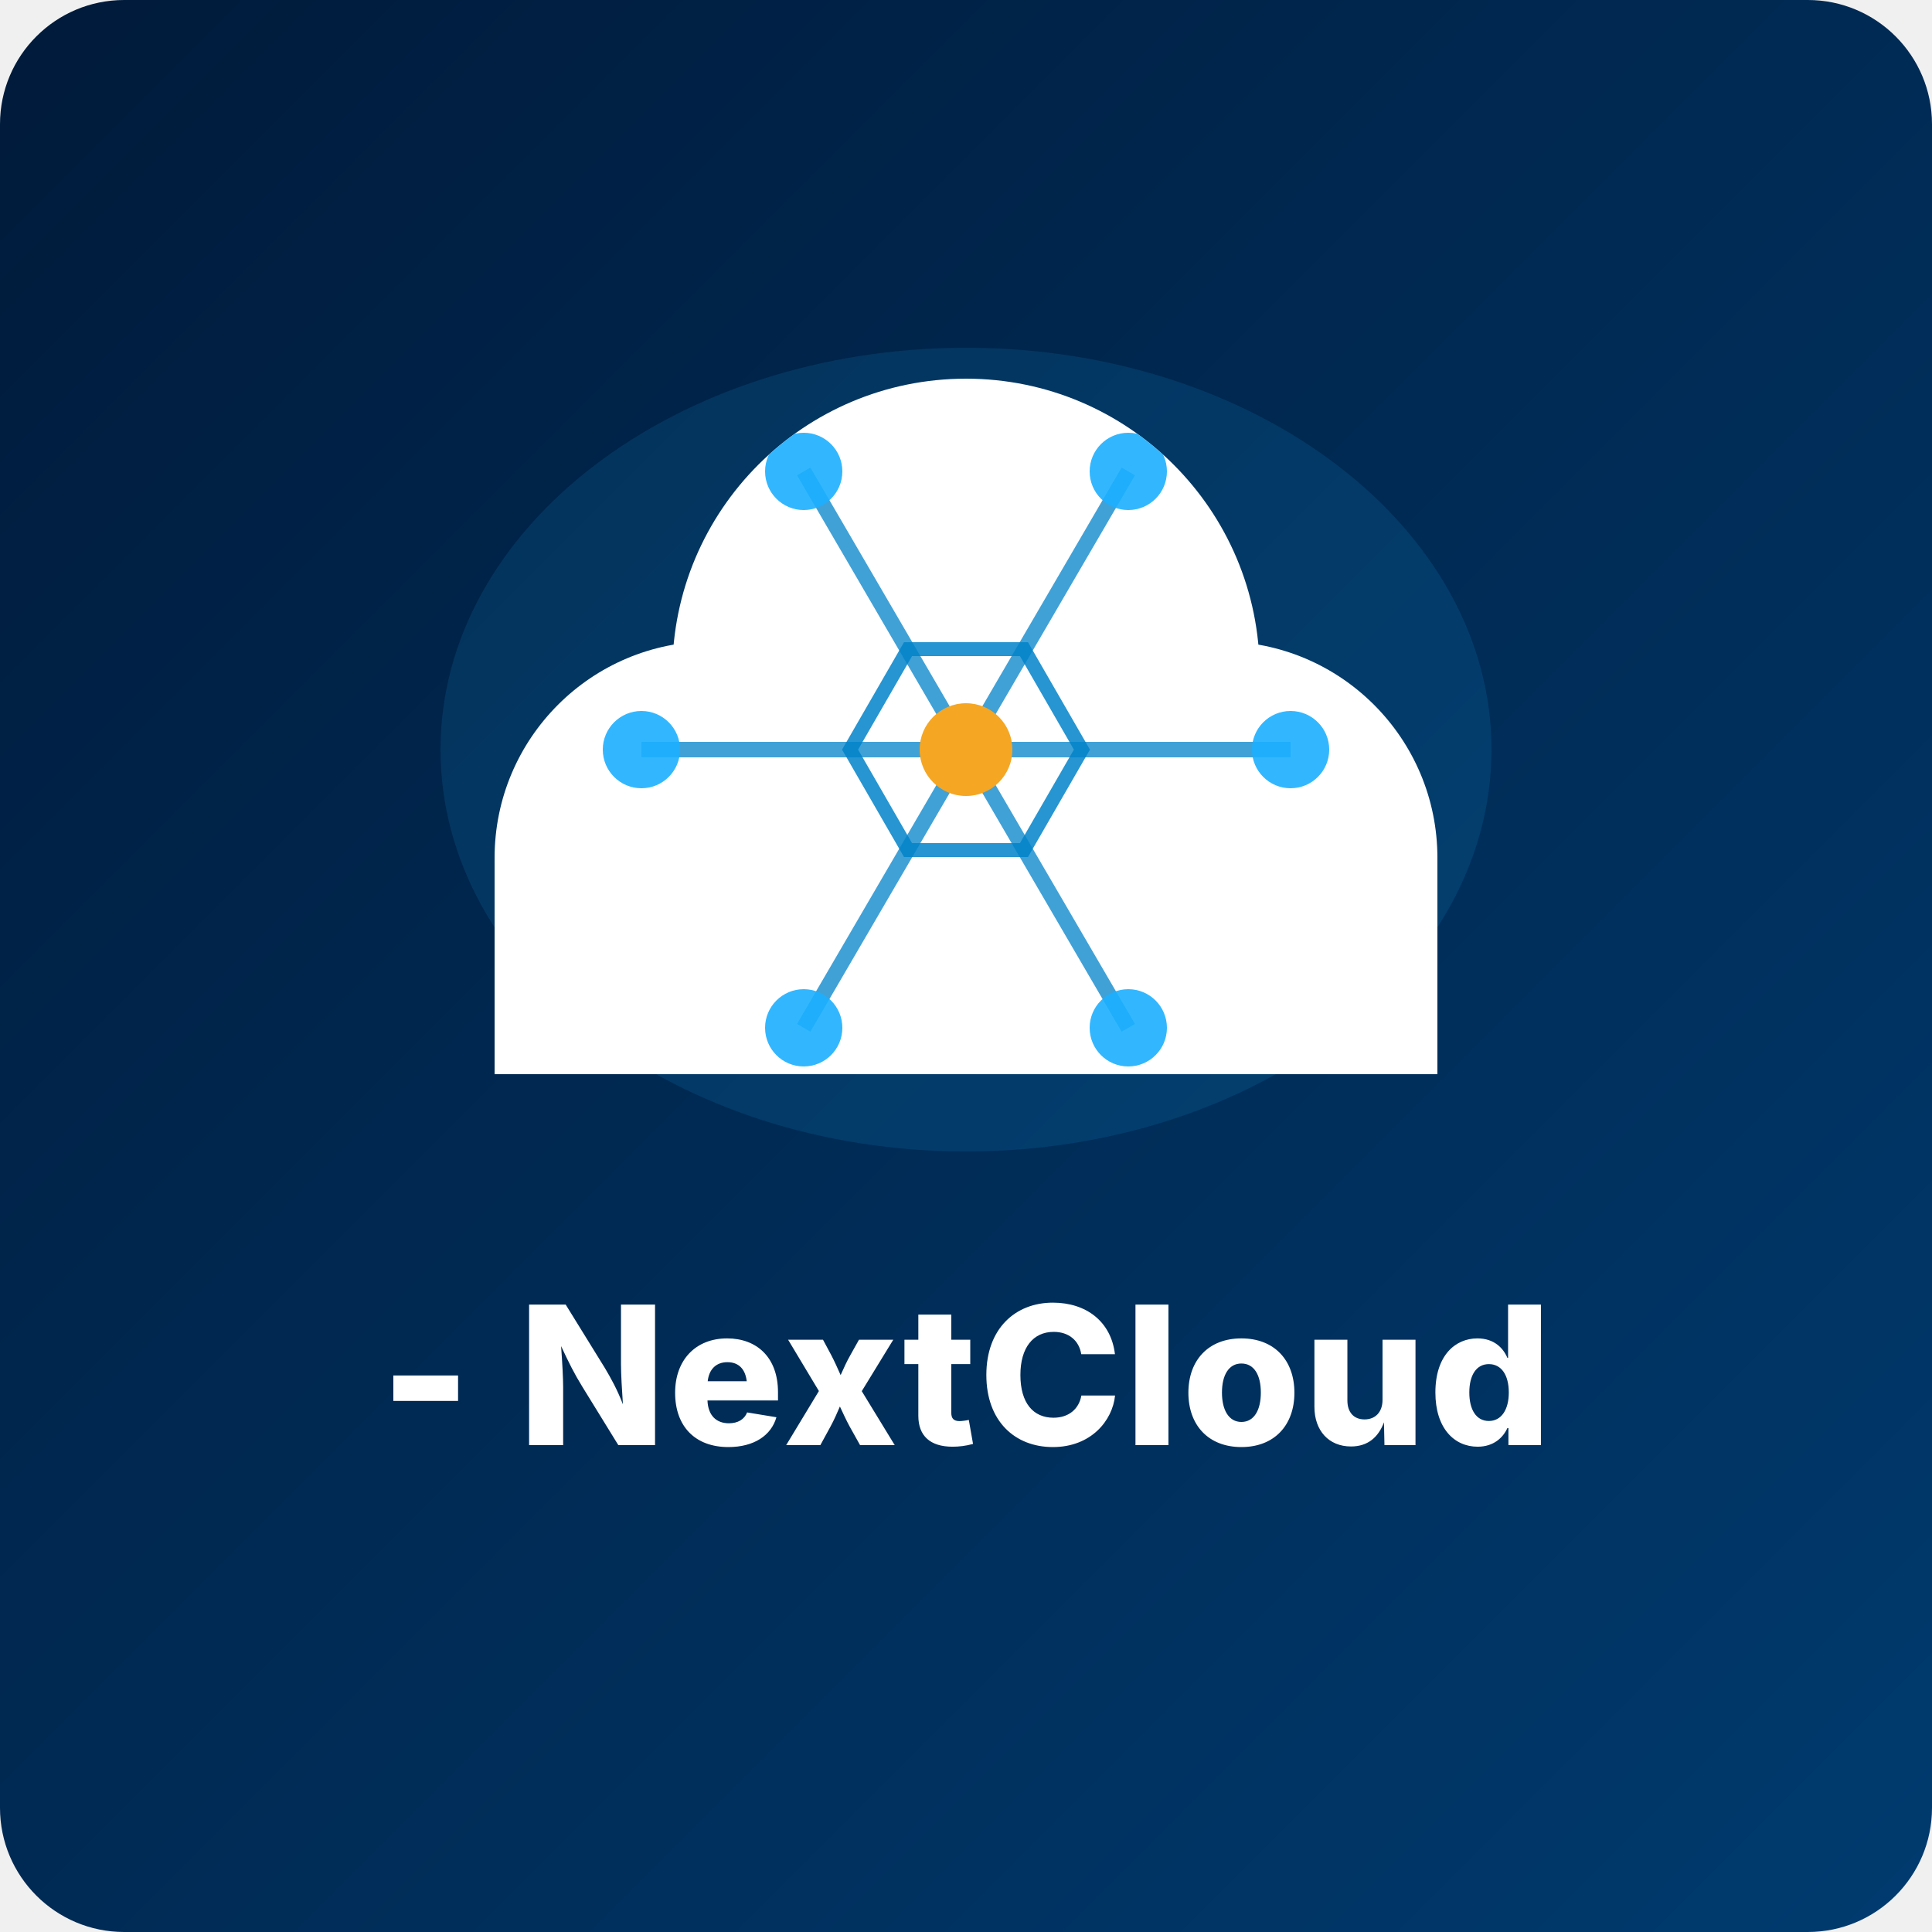
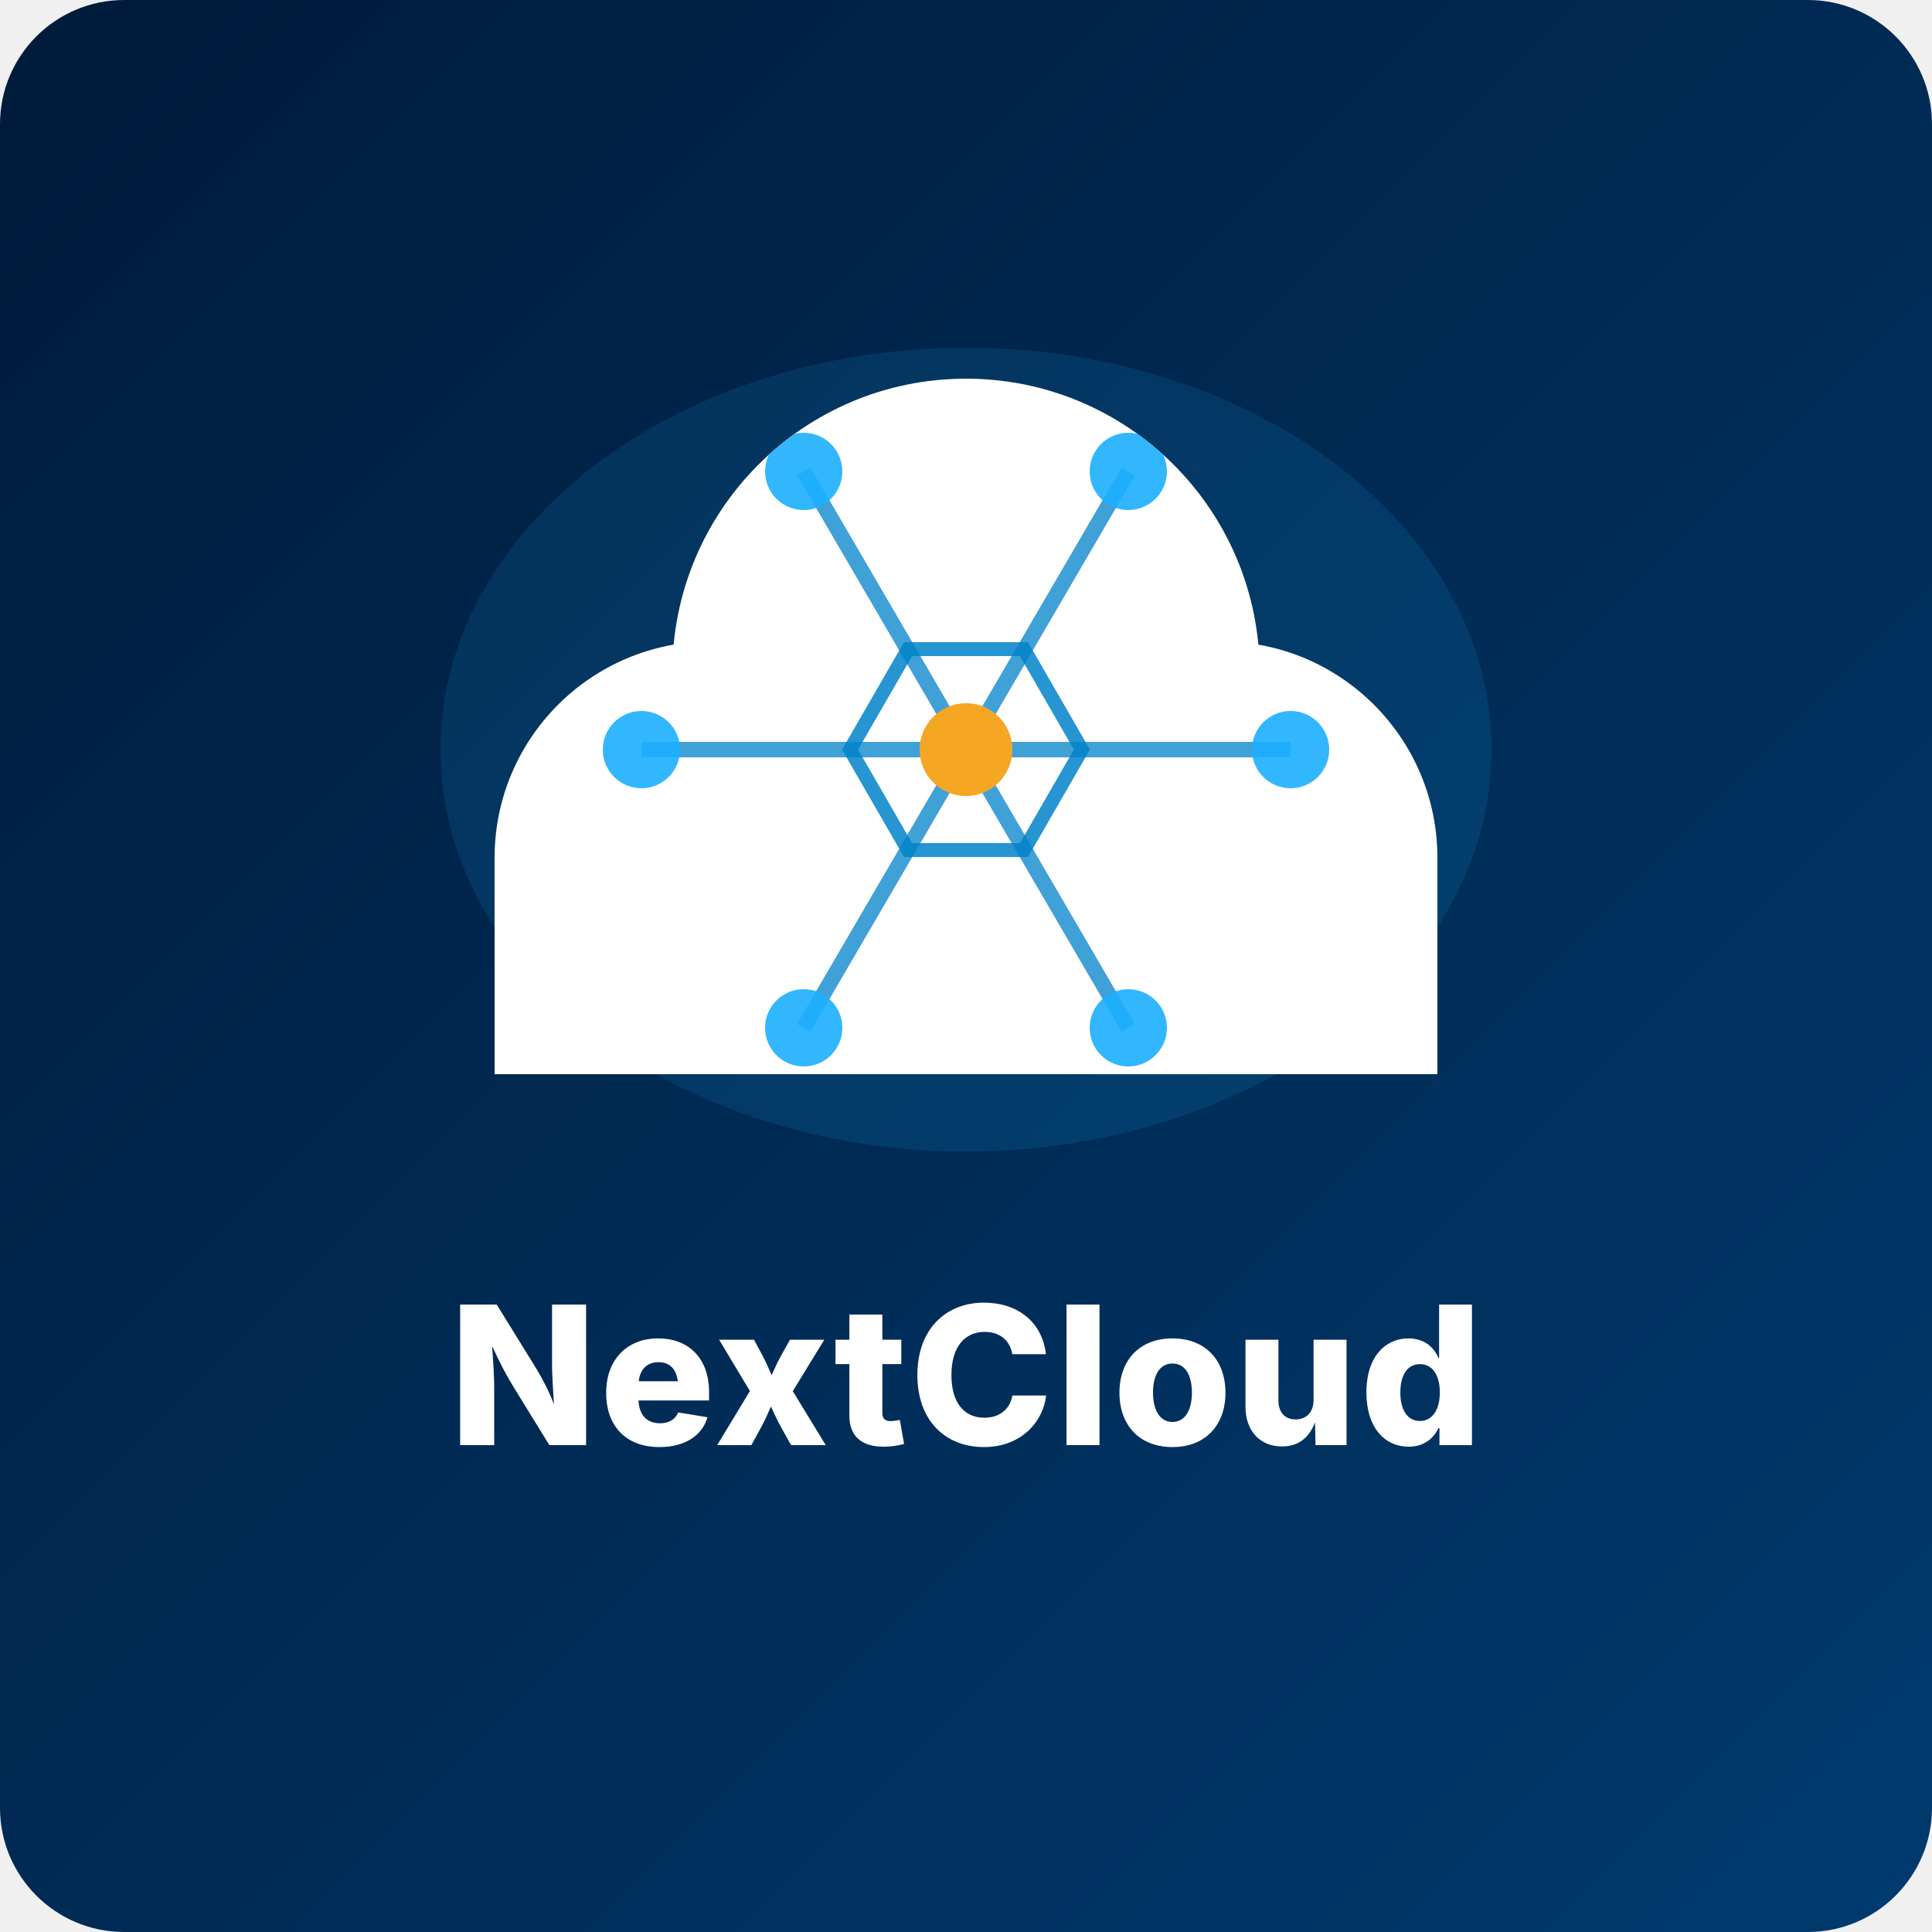
<svg xmlns="http://www.w3.org/2000/svg" viewBox="0 0 280 280" width="280" height="280">
  <defs>
    <linearGradient id="bgGrad4" x1="0%" y1="0%" x2="100%" y2="100%">
      <stop offset="0%" stop-color="#001A3A" />
      <stop offset="100%" stop-color="#003B6F" />
    </linearGradient>
    <linearGradient id="spokeGrad4" x1="0%" y1="0%" x2="100%" y2="0%">
      <stop offset="0%" stop-color="#0082C9" />
      <stop offset="100%" stop-color="#1CAFFF" />
    </linearGradient>
    <clipPath id="cloudClip4">
      <circle cx="107" cy="126" r="28" />
      <circle cx="140" cy="102" r="38" />
      <circle cx="173" cy="126" r="28" />
      <rect x="79" y="126" width="122" height="28" />
    </clipPath>
  </defs>
  <rect width="280" height="280" fill="url(#bgGrad4)" rx="18" />
  <g transform="translate(140 140) scale(1.12) translate(-140 -140)">
    <ellipse cx="140" cy="112" rx="68" ry="52" fill="rgba(28,175,255,0.12)" />
    <g fill="white">
      <circle cx="107" cy="126" r="28" />
      <circle cx="140" cy="102" r="38" />
      <circle cx="173" cy="126" r="28" />
      <rect x="79" y="126" width="122" height="28" />
    </g>
    <g clip-path="url(#cloudClip4)">
      <g stroke="#0082C9" stroke-width="2" opacity="0.75">
        <line x1="140" y1="112" x2="182" y2="112" />
        <line x1="140" y1="112" x2="161" y2="76" />
        <line x1="140" y1="112" x2="119" y2="76" />
        <line x1="140" y1="112" x2="98" y2="112" />
        <line x1="140" y1="112" x2="119" y2="148" />
        <line x1="140" y1="112" x2="161" y2="148" />
      </g>
      <polygon points="155,112 147.5,99 132.5,99 125,112 132.5,125 147.5,125" fill="none" stroke="#0082C9" stroke-width="1.8" opacity="0.85" />
      <g fill="#1CAFFF" opacity="0.90">
        <circle cx="182" cy="112" r="5" />
        <circle cx="161" cy="76" r="5" />
        <circle cx="119" cy="76" r="5" />
        <circle cx="98" cy="112" r="5" />
        <circle cx="119" cy="148" r="5" />
        <circle cx="161" cy="148" r="5" />
      </g>
      <circle cx="140" cy="112" r="6" fill="#F5A623" />
    </g>
-     <text x="140" y="202" text-anchor="middle" font-family="Inter, 'Helvetica Neue', Arial, sans-serif" font-weight="800" font-size="25" fill="white" letter-spacing="0.3">- NextCloud</text>
+     <text x="140" y="202" text-anchor="middle" font-family="Inter, 'Helvetica Neue', Arial, sans-serif" font-weight="800" font-size="25" fill="white" letter-spacing="0.3">NextCloud</text>
  </g>
</svg>
